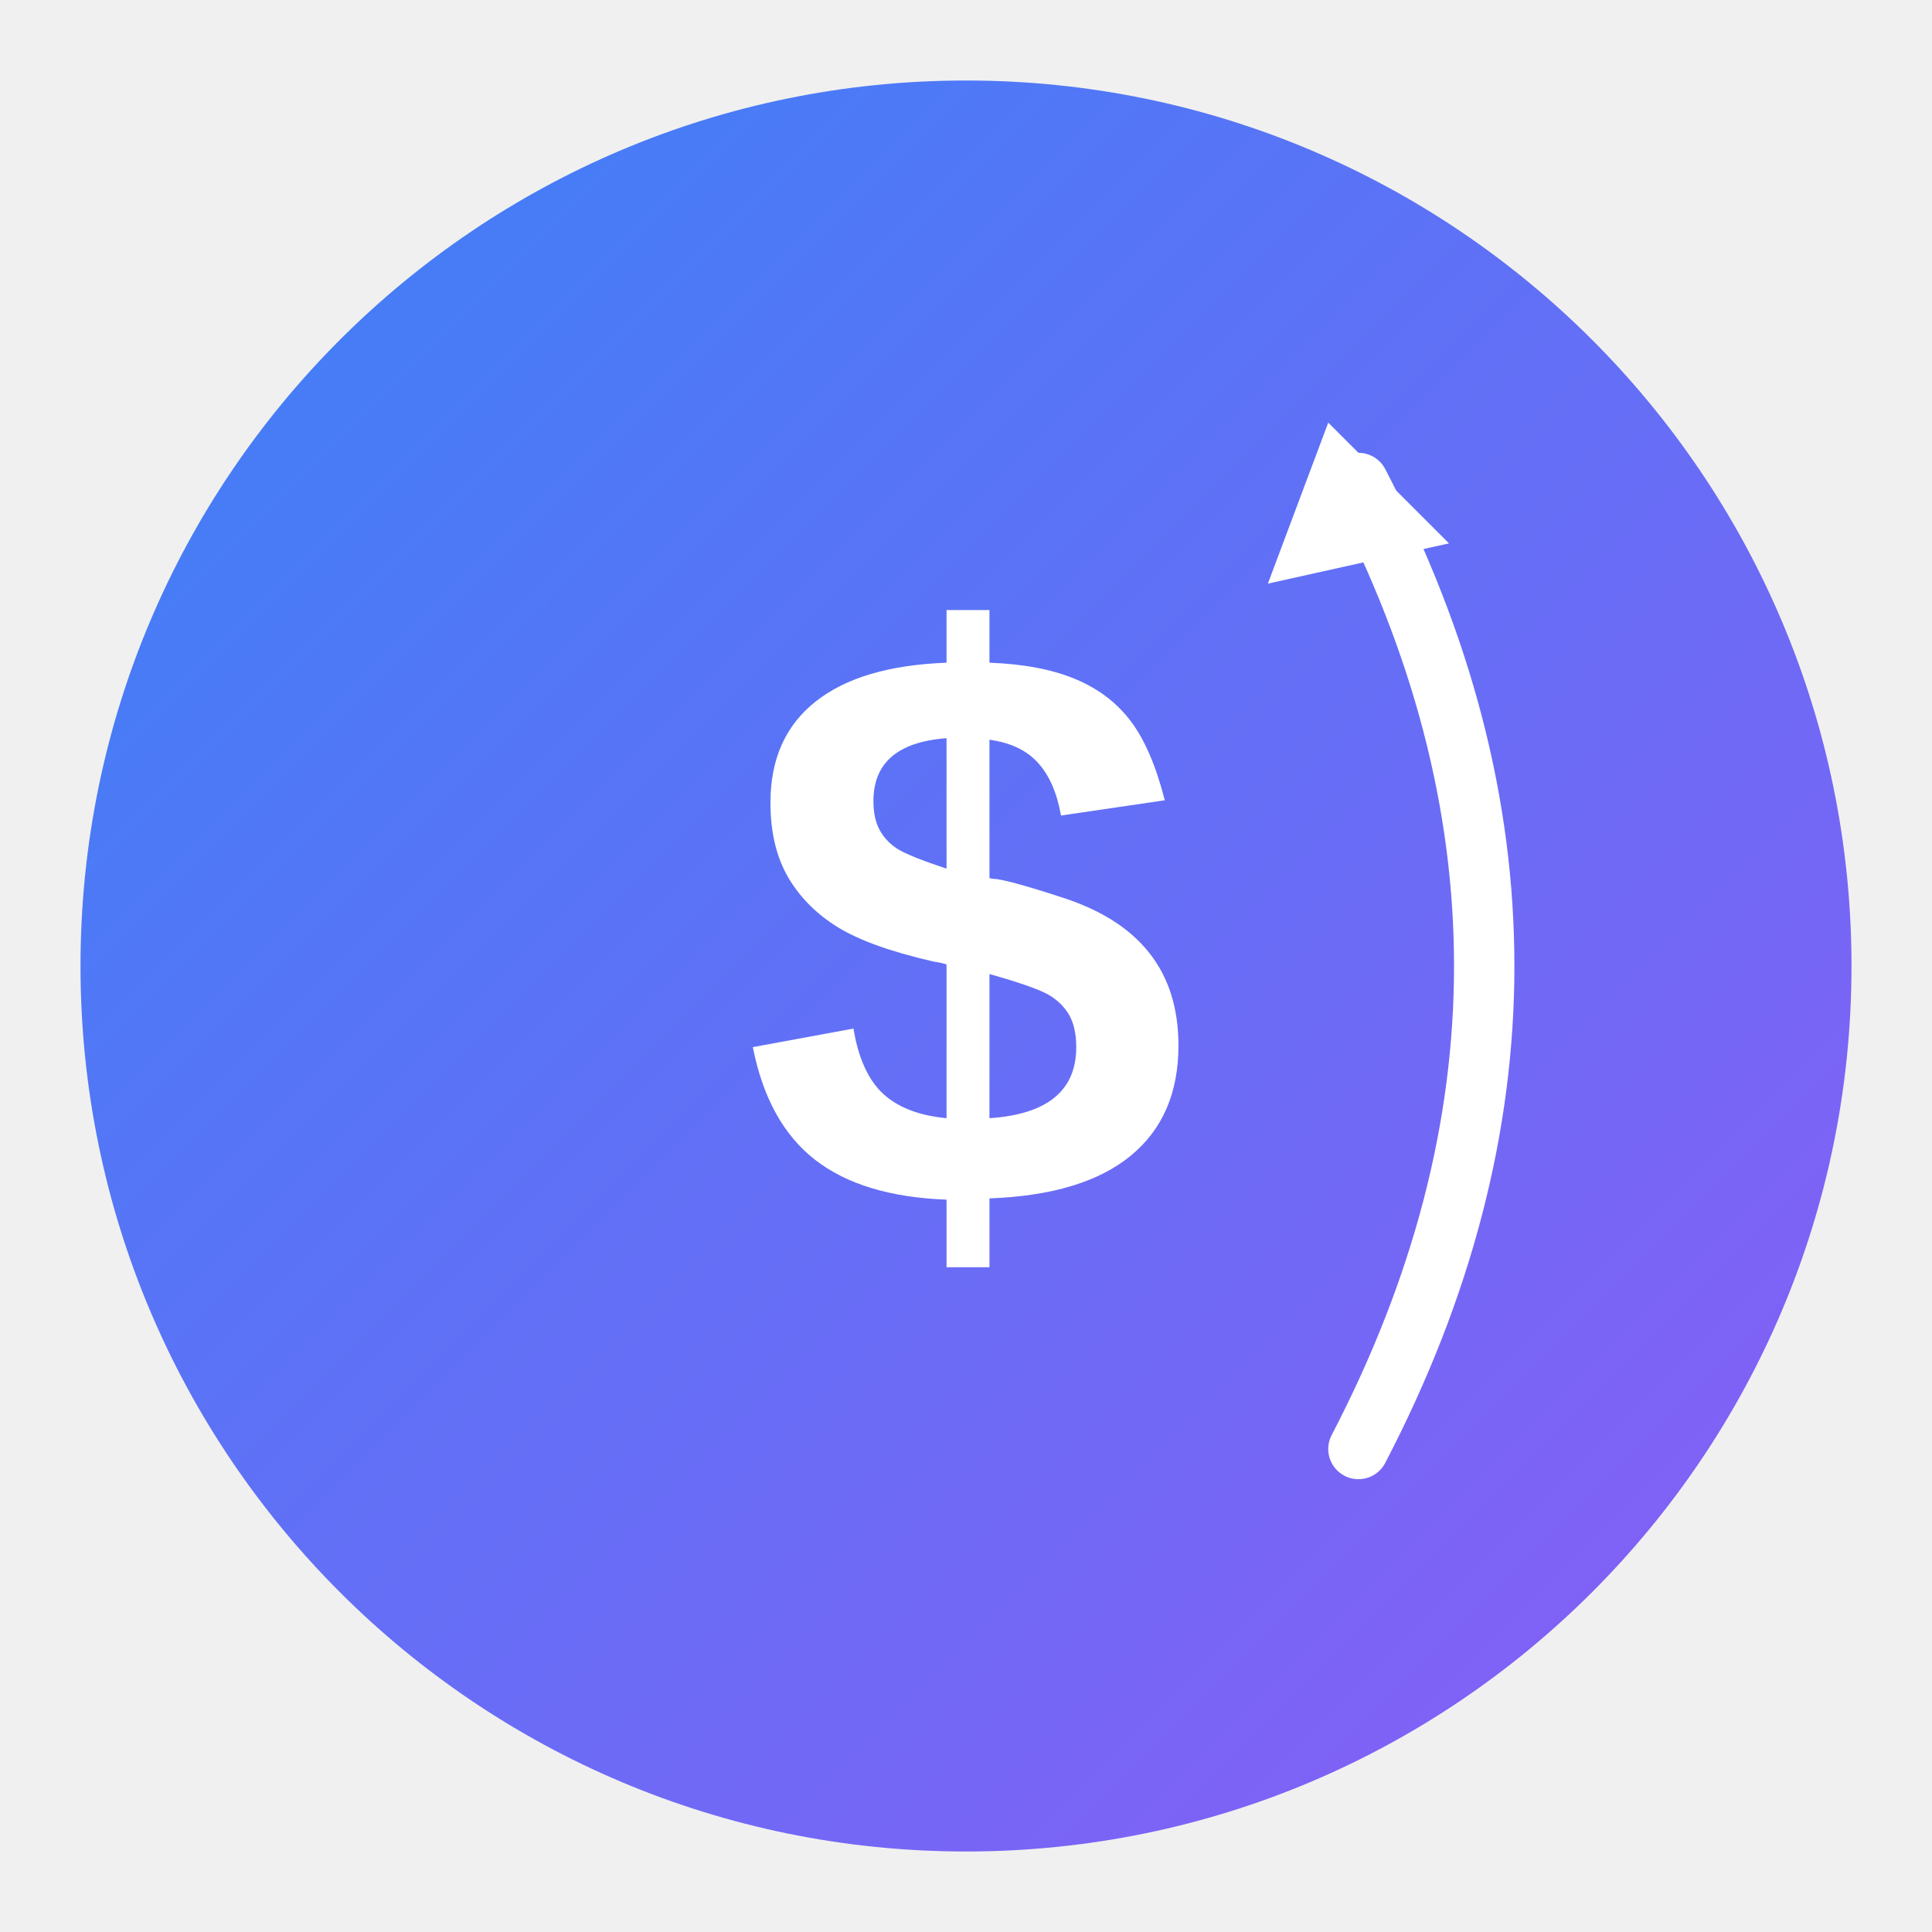
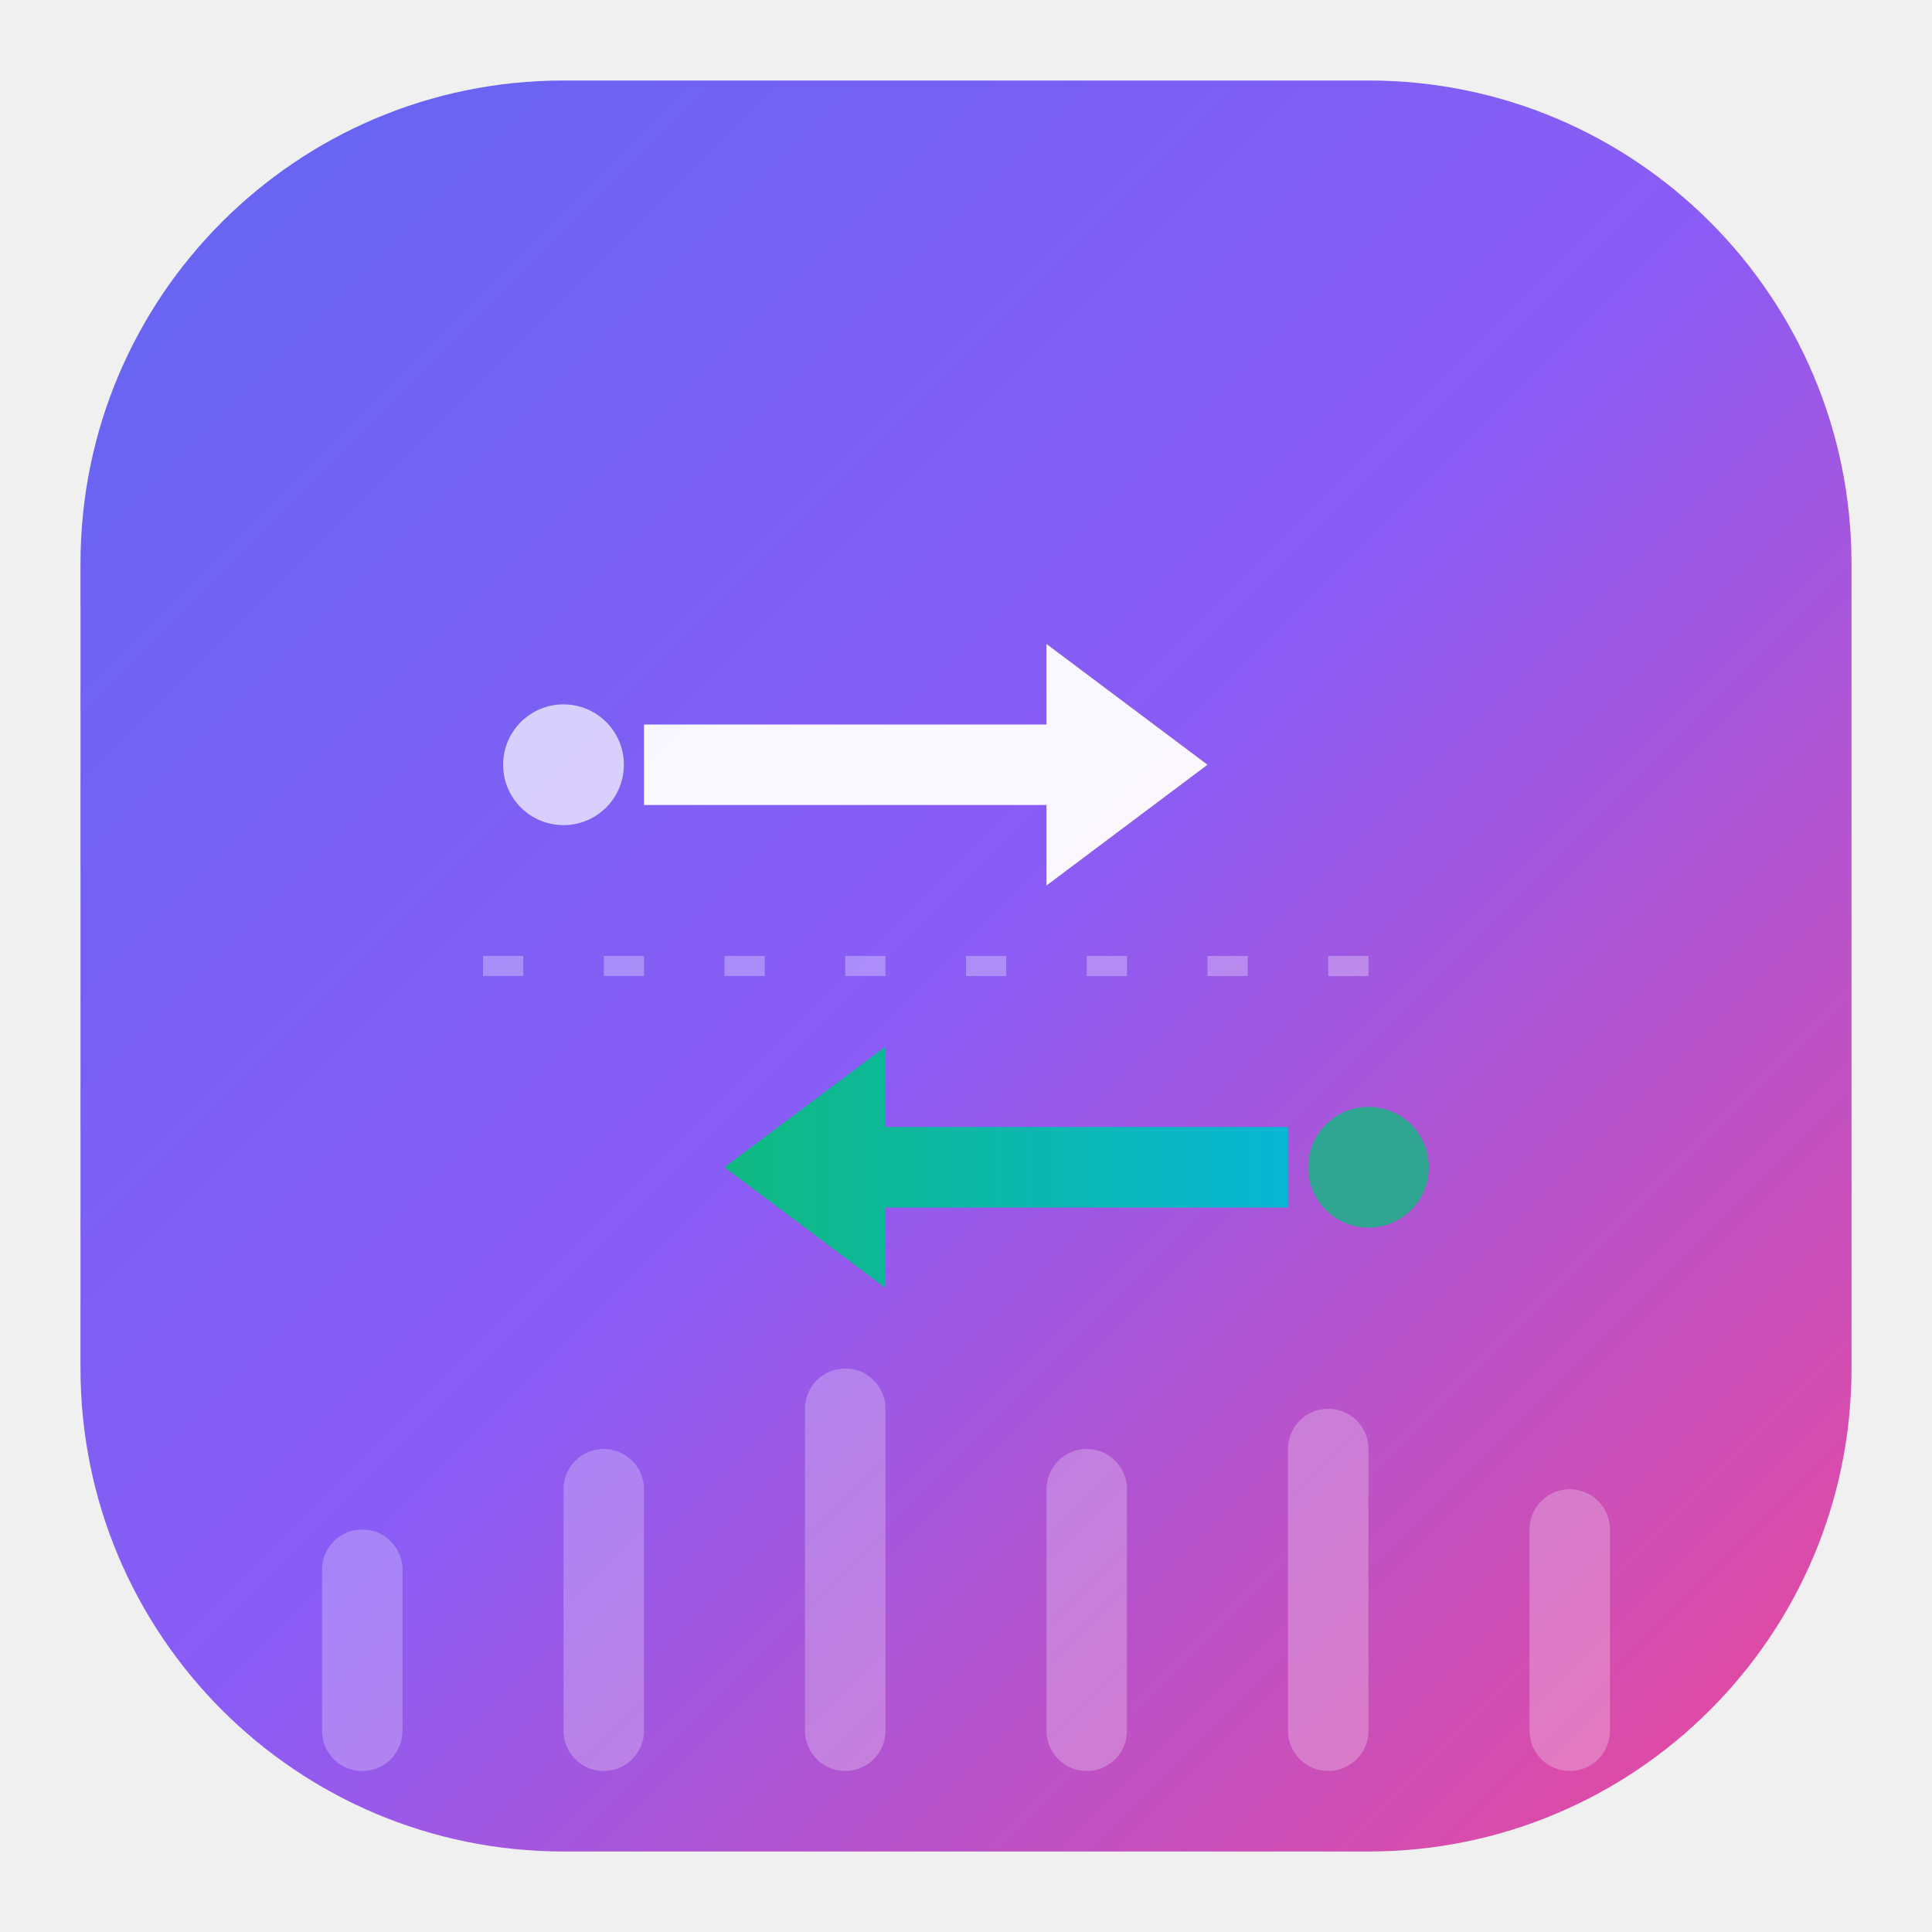
- <svg xmlns="http://www.w3.org/2000/svg" viewBox="0 0 192 192">
+ <svg xmlns="http://www.w3.org/2000/svg" viewBox="0 0 192 192" fill="none">
  <defs>
-     <linearGradient id="grad" x1="0%" y1="0%" x2="100%" y2="100%">
-       <stop offset="0%" style="stop-color:#3b82f6;stop-opacity:1" />
-       <stop offset="100%" style="stop-color:#8b5cf6;stop-opacity:1" />
+     <linearGradient id="mainGradient192" x1="0%" y1="0%" x2="100%" y2="100%">
+       <stop offset="0%" style="stop-color:#6366f1;stop-opacity:1" />
+       <stop offset="50%" style="stop-color:#8b5cf6;stop-opacity:1" />
+       <stop offset="100%" style="stop-color:#ec4899;stop-opacity:1" />
+     </linearGradient>
+     <linearGradient id="accentGradient192" x1="0%" y1="0%" x2="100%" y2="0%">
+       <stop offset="0%" style="stop-color:#10b981;stop-opacity:1" />
+       <stop offset="100%" style="stop-color:#06b6d4;stop-opacity:1" />
    </linearGradient>
  </defs>
-   <circle cx="96" cy="96" r="88" fill="url(#grad)" />
-   <text x="96" y="120" font-family="Arial, sans-serif" font-size="80" font-weight="bold" fill="white" text-anchor="middle">$</text>
-   <path d="M 135 48 Q 160 96 135 144" stroke="white" stroke-width="6" fill="none" stroke-linecap="round" />
-   <polygon points="132,42 144,54 126,58" fill="white" />
+   <rect x="8" y="8" width="176" height="176" rx="48" fill="url(#mainGradient192)" />
+   <g transform="translate(96, 96)">
+     <path d="M -32 -24 L 8 -24 L 8 -32 L 24 -20 L 8 -8 L 8 -16 L -32 -16 Z" fill="white" opacity="0.95" />
+     <path d="M 32 24 L -8 24 L -8 32 L -24 20 L -8 8 L -8 16 L 32 16 Z" fill="url(#accentGradient192)" />
+     <circle cx="-40" cy="-20" r="6" fill="white" opacity="0.7" />
+     <circle cx="40" cy="20" r="6" fill="#10b981" opacity="0.8" />
+     <line x1="-48" y1="0" x2="48" y2="0" stroke="white" stroke-width="2" opacity="0.3" stroke-dasharray="4,8" />
+   </g>
+   <g opacity="0.25">
+     <rect x="32" y="152" width="8" height="24" rx="4" fill="white" />
+     <rect x="56" y="144" width="8" height="32" rx="4" fill="white" />
+     <rect x="80" y="136" width="8" height="40" rx="4" fill="white" />
+     <rect x="104" y="144" width="8" height="32" rx="4" fill="white" />
+     <rect x="128" y="140" width="8" height="36" rx="4" fill="white" />
+     <rect x="152" y="148" width="8" height="28" rx="4" fill="white" />
+   </g>
</svg>
